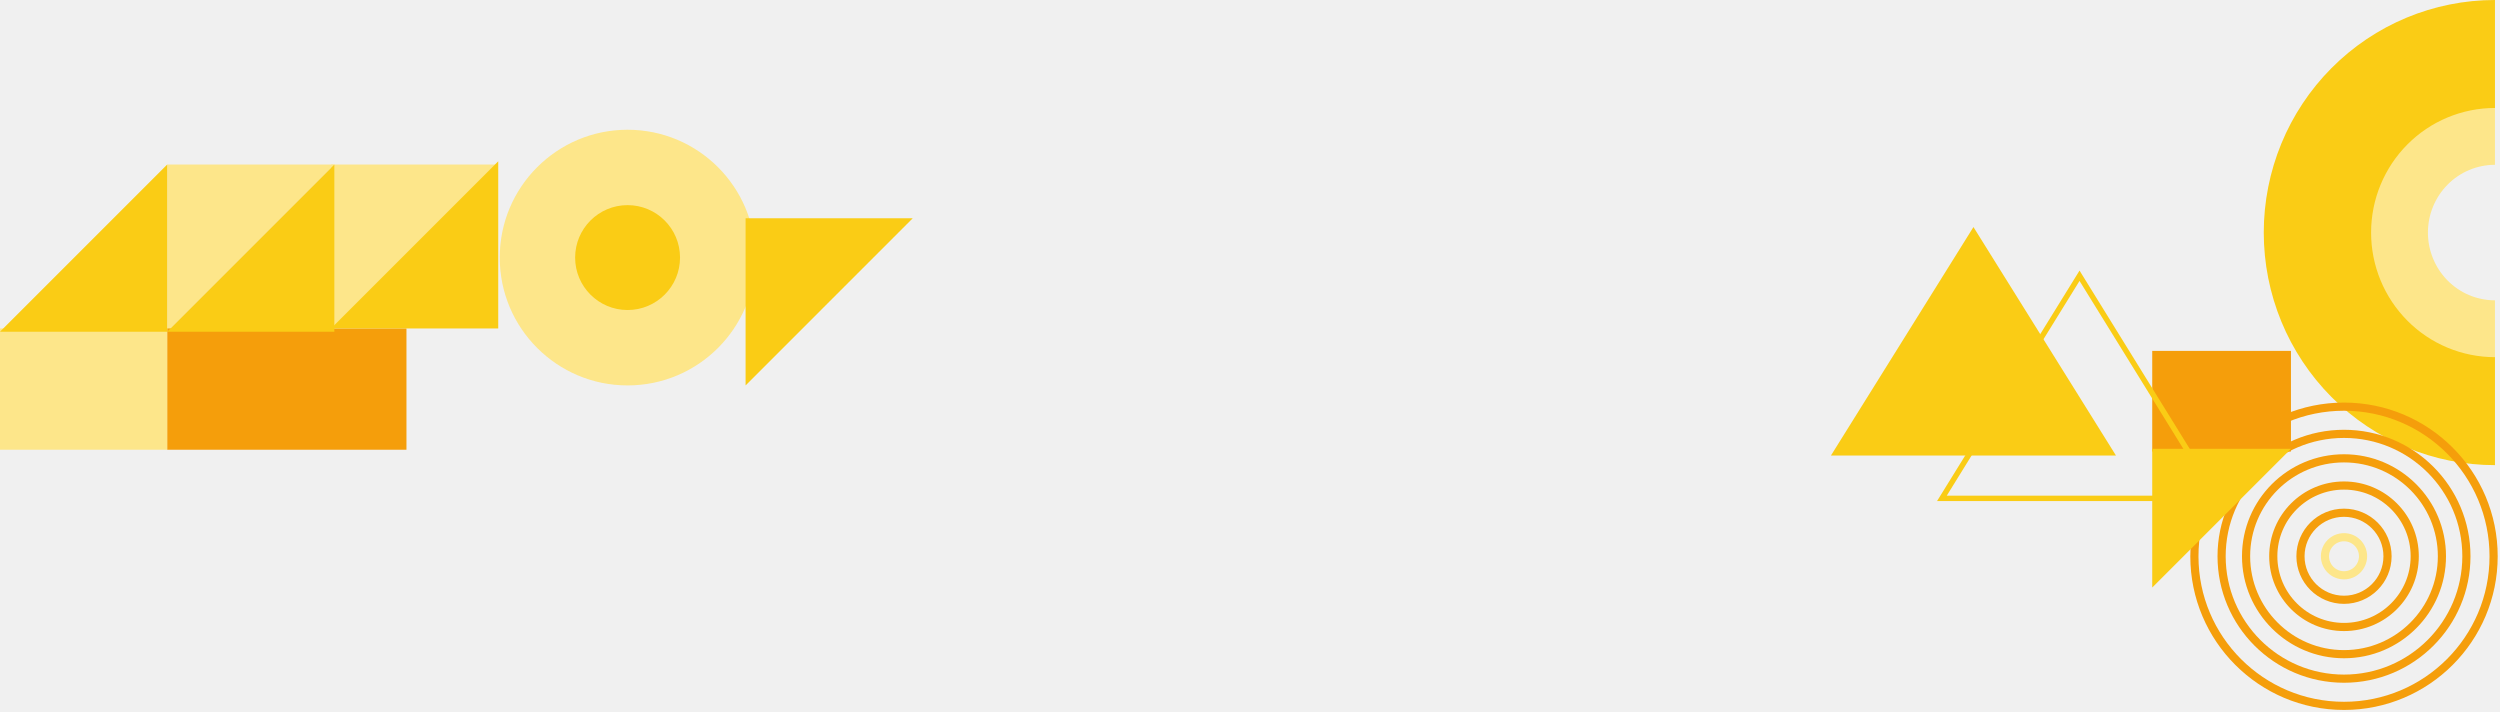
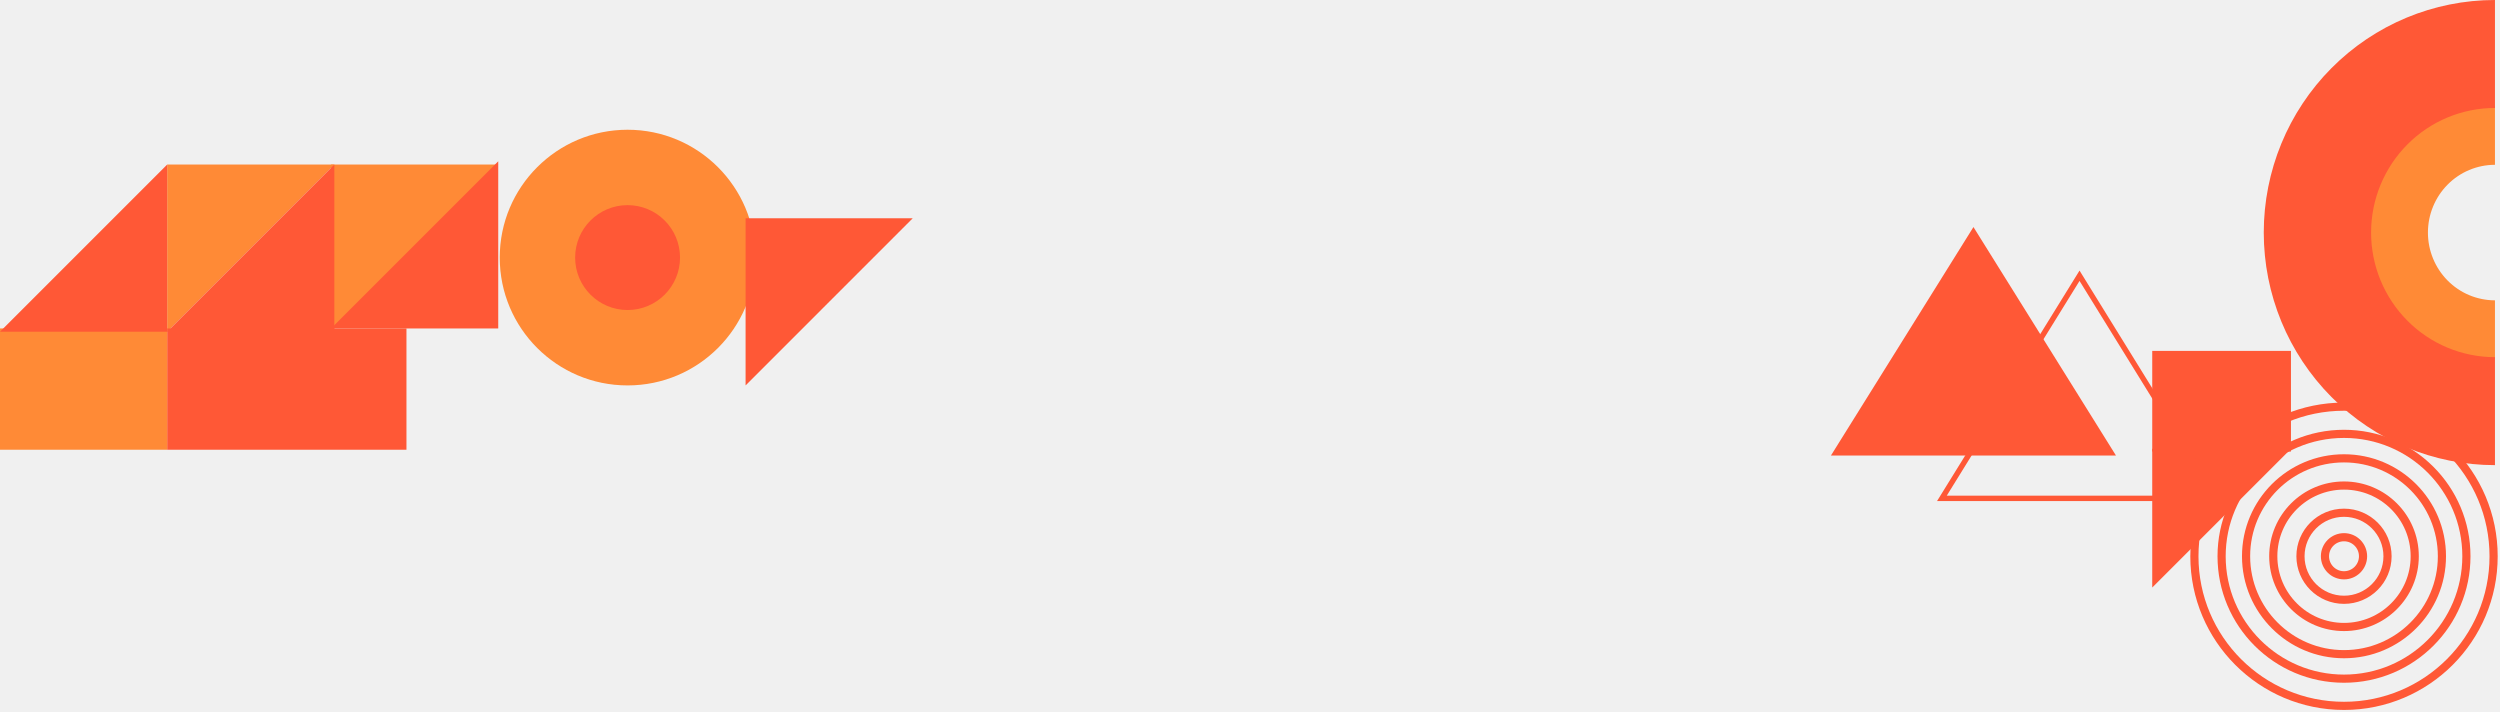
<svg xmlns="http://www.w3.org/2000/svg" fill="none" viewBox="0 0 1002 285">
  <g clip-path="url(#a)">
-     <path fill="#FDE68A" d="M132.693 132.957V65.953h67.003l-67.003 67.004Z" />
-     <path fill="#FDE68A" d="M67.003 132.957V65.953h67.004l-67.004 67.004Z" />
-     <path fill="#F59E0B" d="M162.91 131.643H67.003v48.61h95.907v-48.61Z" />
-     <path fill="#FDE68A" d="M67.004 131.643H0v48.61h67.004v-48.61Z" />
-     <path fill="#FACC15" d="M134.007 65.953v67.004H67.003l67.004-67.004Z" />
-     <path fill="#FACC15" d="M67.004 65.953v67.004H0l67.004-67.004Zm132.692-1.313v67.004h-67.003l67.003-67.003Z" />
-     <path fill="#FDE68A" d="M251.535 52c-28.298 0-51.238 22.94-51.238 51.239 0 28.298 22.94 51.238 51.238 51.238s51.238-22.94 51.238-51.238-22.94-51.238-51.238-51.238Z" />
-     <path fill="#FACC15" d="M251.535 82.216c-11.609 0-21.021 9.412-21.021 21.021 0 11.61 9.412 21.021 21.021 21.021s21.021-9.411 21.021-21.021c0-11.61-9.412-21.02-21.021-21.02Zm47.296 72.26V87.473h67.003l-67.003 67.003Z" />
-     <path fill="#FDE68A" d="M999.983 42.52c-13.301 0-26.057 5.34-35.462 14.848-9.405 9.507-14.688 22.401-14.688 35.847 0 13.445 5.283 26.339 14.688 35.847 9.405 9.507 22.161 14.848 35.462 14.848v-23.535a26.726 26.726 0 0 1-18.999-7.955c-5.039-5.094-7.87-12.002-7.87-19.205 0-7.204 2.831-14.112 7.87-19.206a26.724 26.724 0 0 1 18.999-7.955V42.52Z" />
-     <path fill="#FACC15" d="M999.982 0c-24.577 0-48.147 9.82-65.526 27.302-17.379 17.48-27.142 41.19-27.142 65.912 0 24.721 9.763 48.431 27.142 65.912 17.379 17.48 40.949 27.301 65.526 27.301v-43.274a49.5 49.5 0 0 1-35.106-14.627c-9.31-9.365-14.541-22.068-14.541-35.312 0-13.245 5.231-25.948 14.541-35.313a49.502 49.502 0 0 1 35.106-14.627V0Z" />
-     <path stroke="#F59E0B" stroke-width="3.271" d="M939.475 162.988c-33.116 0-59.962 26.846-59.962 59.962s26.846 59.962 59.962 59.962 59.962-26.846 59.962-59.962-26.846-59.962-59.962-59.962Z" />
-     <path stroke="#F59E0B" stroke-width="3.271" d="M939.476 173.89c-27.095 0-49.06 21.965-49.06 49.06 0 27.095 21.965 49.06 49.06 49.06 27.095 0 49.06-21.965 49.06-49.06 0-27.095-21.965-49.06-49.06-49.06Z" />
-     <path stroke="#F59E0B" stroke-width="3.271" d="M939.475 183.702c-21.676 0-39.248 17.572-39.248 39.247 0 21.676 17.572 39.248 39.248 39.248s39.248-17.572 39.248-39.248c0-21.675-17.572-39.247-39.248-39.247Z" />
-     <path stroke="#F59E0B" stroke-width="3.271" d="M939.476 194.604c-15.655 0-28.346 12.69-28.346 28.345s12.691 28.346 28.346 28.346 28.346-12.691 28.346-28.346-12.691-28.345-28.346-28.345Z" />
-     <path stroke="#F59E0B" stroke-width="3.271" d="M939.475 205.506c-9.634 0-17.444 7.809-17.444 17.443s7.81 17.444 17.444 17.444 17.443-7.81 17.443-17.444-7.809-17.443-17.443-17.443Z" />
-     <path stroke="#FDE68A" stroke-width="3.271" d="M939.476 215.317a7.632 7.632 0 1 0 0 15.264 7.632 7.632 0 0 0 0-15.264Z" />
-     <path fill="#F59E0B" d="M862.615 180.977h55.601v-40.338h-55.601v40.338Z" />
-     <path fill="#FACC15" d="M862.615 235.488v-55.601h55.601l-55.601 55.601Z" />
-     <path stroke="#FACC15" stroke-width="2.18" d="m778.311 199.75 55.165-89.232 55.166 89.232H778.311Z" />
-     <path fill="#FACC15" d="m790.958 91 57.122 91.578H733.837L790.958 91Z" />
+     <path fill="#FF8A36" d="M132.693 132.957V65.953h67.003l-67.003 67.004Z" />
+     <path fill="#FF8A36" d="M67.003 132.957V65.953h67.004l-67.004 67.004Z" />
+     <path fill="#FF5836" d="M162.91 131.643H67.003v48.61h95.907v-48.61Z" />
+     <path fill="#FF8A36" d="M67.004 131.643H0v48.61h67.004v-48.61Z" />
+     <path fill="#FF5836" d="M134.007 65.953v67.004H67.003l67.004-67.004Z" />
+     <path fill="#FF5836" d="M67.004 65.953v67.004H0l67.004-67.004Zm132.692-1.313v67.004h-67.003l67.003-67.003Z" />
+     <path fill="#FF8A36" d="M251.535 52c-28.298 0-51.238 22.94-51.238 51.239 0 28.298 22.94 51.238 51.238 51.238s51.238-22.94 51.238-51.238-22.94-51.238-51.238-51.238Z" />
+     <path fill="#FF5836" d="M251.535 82.216c-11.609 0-21.021 9.412-21.021 21.021 0 11.61 9.412 21.021 21.021 21.021s21.021-9.411 21.021-21.021c0-11.61-9.412-21.02-21.021-21.02Zm47.296 72.26V87.473h67.003l-67.003 67.003Z" />
+     <path fill="#FF8A36" d="M999.983 42.52c-13.301 0-26.057 5.34-35.462 14.848-9.405 9.507-14.688 22.401-14.688 35.847 0 13.445 5.283 26.339 14.688 35.847 9.405 9.507 22.161 14.848 35.462 14.848v-23.535a26.726 26.726 0 0 1-18.999-7.955c-5.039-5.094-7.87-12.002-7.87-19.205 0-7.204 2.831-14.112 7.87-19.206a26.724 26.724 0 0 1 18.999-7.955V42.52Z" />
+     <path fill="#FF5836" d="M999.982 0c-24.577 0-48.147 9.82-65.526 27.302-17.379 17.48-27.142 41.19-27.142 65.912 0 24.721 9.763 48.431 27.142 65.912 17.379 17.48 40.949 27.301 65.526 27.301v-43.274a49.5 49.5 0 0 1-35.106-14.627c-9.31-9.365-14.541-22.068-14.541-35.312 0-13.245 5.231-25.948 14.541-35.313a49.502 49.502 0 0 1 35.106-14.627V0Z" />
+     <path stroke="#FF5836" stroke-width="3.271" d="M939.475 162.988c-33.116 0-59.962 26.846-59.962 59.962s26.846 59.962 59.962 59.962 59.962-26.846 59.962-59.962-26.846-59.962-59.962-59.962Z" />
+     <path stroke="#FF5836" stroke-width="3.271" d="M939.476 173.89c-27.095 0-49.06 21.965-49.06 49.06 0 27.095 21.965 49.06 49.06 49.06 27.095 0 49.06-21.965 49.06-49.06 0-27.095-21.965-49.06-49.06-49.06Z" />
+     <path stroke="#FF5836" stroke-width="3.271" d="M939.475 183.702c-21.676 0-39.248 17.572-39.248 39.247 0 21.676 17.572 39.248 39.248 39.248s39.248-17.572 39.248-39.248c0-21.675-17.572-39.247-39.248-39.247Z" />
+     <path stroke="#FF5836" stroke-width="3.271" d="M939.476 194.604c-15.655 0-28.346 12.69-28.346 28.345s12.691 28.346 28.346 28.346 28.346-12.691 28.346-28.346-12.691-28.345-28.346-28.345Z" />
+     <path stroke="#FF5836" stroke-width="3.271" d="M939.475 205.506c-9.634 0-17.444 7.809-17.444 17.443s7.81 17.444 17.444 17.444 17.443-7.81 17.443-17.444-7.809-17.443-17.443-17.443Z" />
+     <path stroke="#FF5836" stroke-width="3.271" d="M939.476 215.317a7.632 7.632 0 1 0 0 15.264 7.632 7.632 0 0 0 0-15.264Z" />
+     <path fill="#FF5836" d="M862.615 180.977h55.601v-40.338h-55.601v40.338Z" />
+     <path fill="#FF5836" d="M862.615 235.488v-55.601h55.601l-55.601 55.601Z" />
+     <path stroke="#FF5836" stroke-width="2.18" d="m778.311 199.75 55.165-89.232 55.166 89.232H778.311Z" />
+     <path fill="#FF5836" d="m790.958 91 57.122 91.578H733.837L790.958 91Z" />
  </g>
  <defs>
    <clipPath id="a">
      <path fill="#fff" d="M0 0h1002v285H0z" />
    </clipPath>
  </defs>
</svg>
